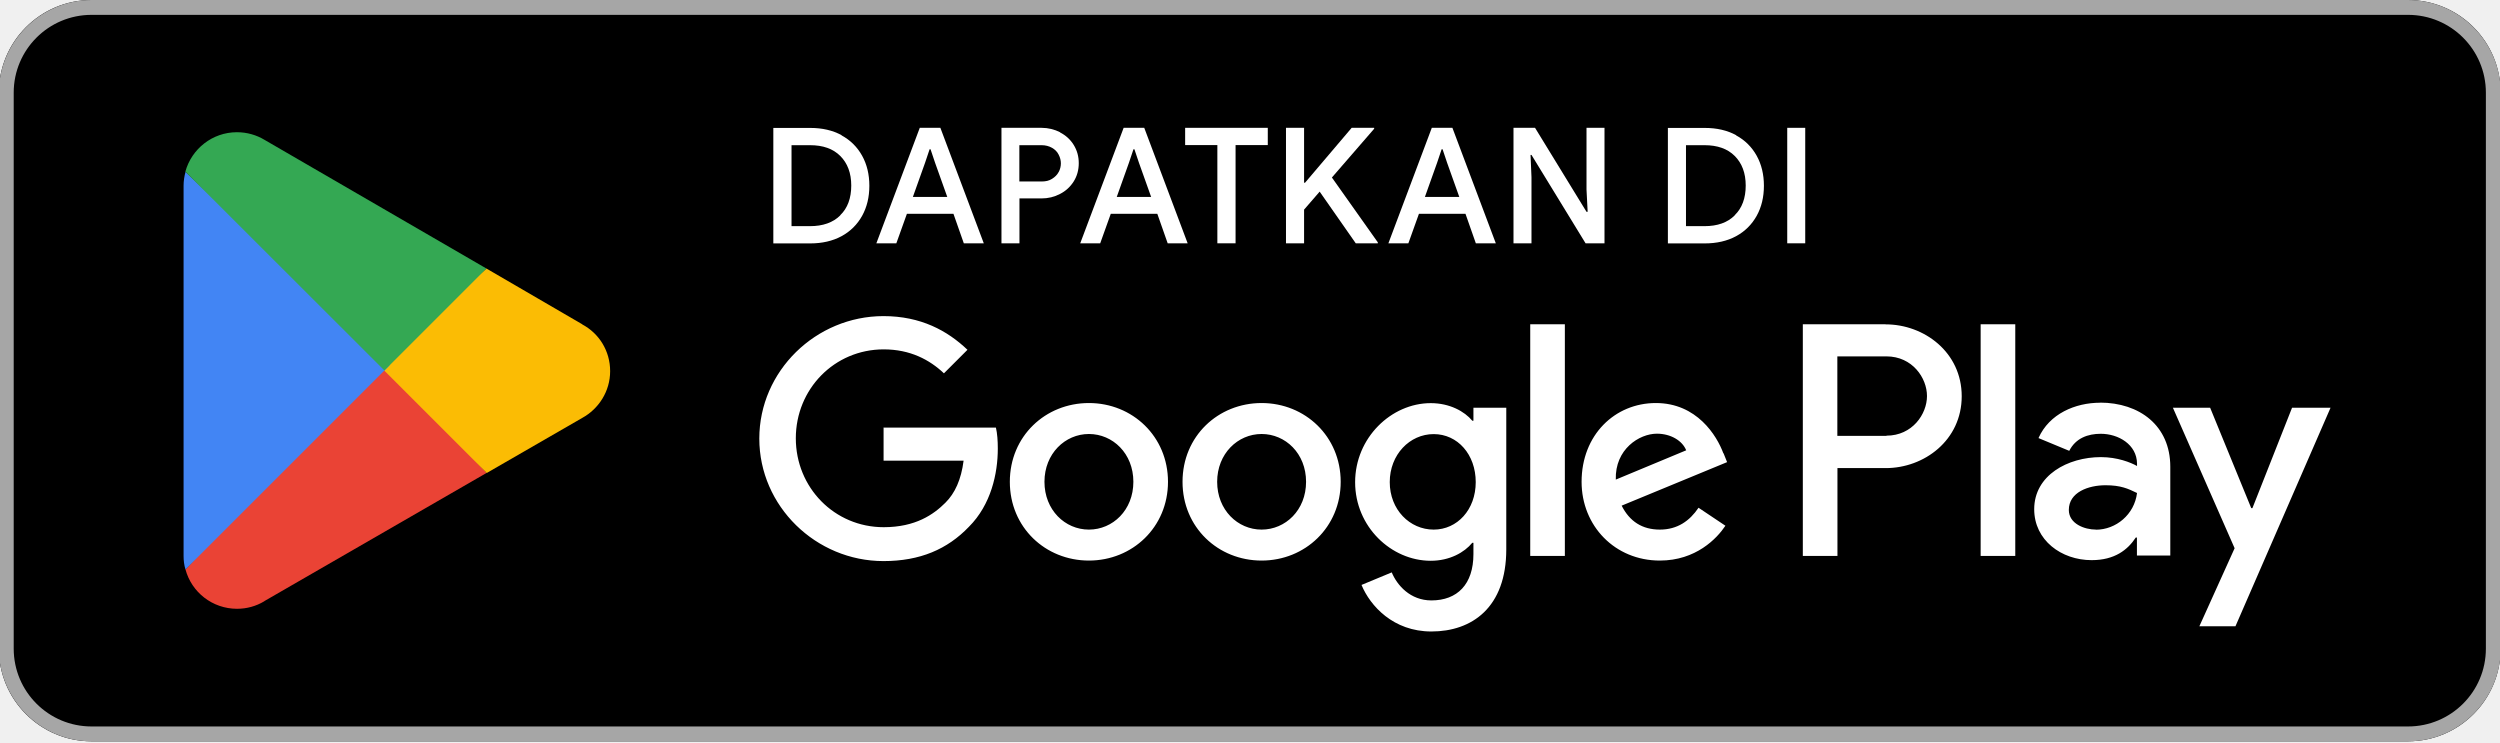
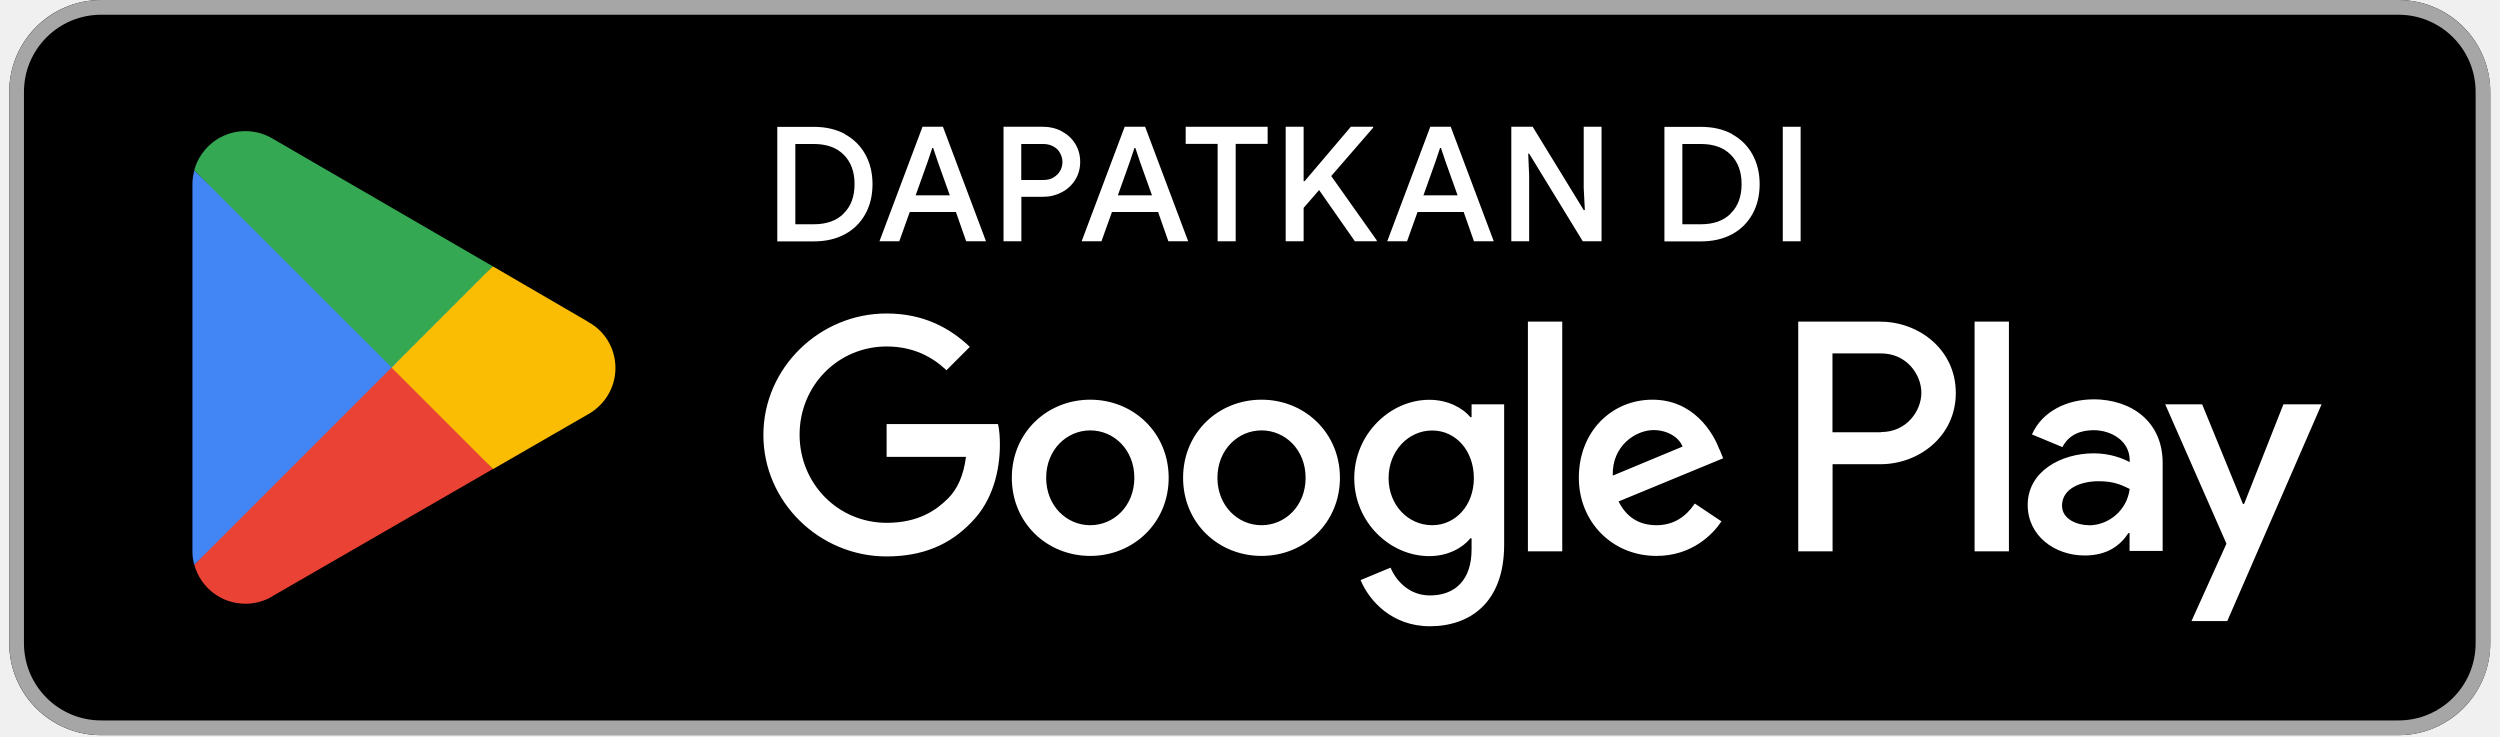
- <svg xmlns="http://www.w3.org/2000/svg" id="artwork" version="1.1" viewBox="0 0 239 71">
+ <svg xmlns="http://www.w3.org/2000/svg" id="artwork" version="1.1" viewBox="-1 0 241 71">
  <defs>
    <style>
      .st0 {
        fill: #4285f4;
      }

      .st1 {
        fill: #a6a6a6;
      }

      .st2 {
        fill: #34a853;
      }

      .st3 {
        fill: #fbbc04;
      }

      .st4 {
        fill: #fff;
      }

      .st5 {
        fill: #ea4335;
      }
    </style>
  </defs>
  <g>
    <rect x="-.11" y="0" width="239.17" height="70.87" rx="8.86" ry="8.86" />
    <path class="st1" d="M230.21,1.42c4.11,0,7.44,3.33,7.44,7.44v53.15c0,4.11-3.33,7.44-7.44,7.44H8.75c-4.11,0-7.44-3.33-7.44-7.44V8.86C1.31,4.75,4.64,1.42,8.75,1.42h221.46M230.21,0H8.75C3.88,0-.11,3.99-.11,8.86v53.15c0,4.87,3.99,8.86,8.86,8.86h221.46c4.87,0,8.86-3.99,8.86-8.86V8.86C239.07,3.99,235.08,0,230.21,0h0Z" />
    <path class="st4" d="M120.61,38.53c-4.16,0-7.56,3.17-7.56,7.53s3.4,7.53,7.56,7.53,7.56-3.19,7.56-7.53-3.4-7.53-7.56-7.53ZM120.61,50.63c-2.29,0-4.25-1.88-4.25-4.57s1.97-4.57,4.25-4.57,4.25,1.86,4.25,4.57-1.97,4.57-4.25,4.57ZM104.1,38.53c-4.16,0-7.56,3.17-7.56,7.53s3.4,7.53,7.56,7.53,7.56-3.19,7.56-7.53-3.4-7.53-7.56-7.53ZM104.1,50.63c-2.29,0-4.25-1.88-4.25-4.57s1.97-4.57,4.25-4.57,4.25,1.86,4.25,4.57-1.97,4.57-4.25,4.57ZM84.47,40.85v3.19h7.65c-.23,1.81-.83,3.12-1.74,4.02-1.12,1.12-2.85,2.34-5.9,2.34-4.71,0-8.4-3.79-8.4-8.5s3.69-8.5,8.4-8.5c2.53,0,4.39.99,5.76,2.29l2.25-2.25c-1.91-1.82-4.45-3.22-8.03-3.22-6.45,0-11.87,5.24-11.87,11.71s5.42,11.71,11.87,11.71c3.49,0,6.11-1.13,8.17-3.28,2.11-2.11,2.76-5.08,2.76-7.48,0-.74-.05-1.44-.18-2h-10.75v-.02ZM164.75,43.33c-.62-1.68-2.53-4.8-6.45-4.8s-7.1,3.05-7.1,7.53c0,4.22,3.19,7.53,7.48,7.53,3.45,0,5.46-2.11,6.27-3.33l-2.57-1.72c-.85,1.26-2.02,2.09-3.7,2.09s-2.89-.78-3.65-2.29l10.08-4.16-.34-.85s-.02,0-.02,0ZM154.47,45.85c-.09-2.91,2.25-4.39,3.93-4.39,1.31,0,2.43.66,2.8,1.59l-6.73,2.8ZM146.29,53.15h3.31v-22.15h-3.31v22.15ZM140.86,40.22h-.11c-.74-.89-2.16-1.68-3.97-1.68-3.77,0-7.23,3.31-7.23,7.56s3.45,7.51,7.23,7.51c1.81,0,3.22-.8,3.97-1.72h.11v1.08c0,2.89-1.54,4.43-4.02,4.43-2.02,0-3.28-1.45-3.79-2.68l-2.89,1.2c.83,2,3.03,4.45,6.68,4.45,3.88,0,7.16-2.29,7.16-7.85v-13.54h-3.14s0,1.22,0,1.22ZM137.06,50.63c-2.29,0-4.2-1.91-4.2-4.54s1.91-4.59,4.2-4.59,4.02,1.95,4.02,4.59-1.77,4.54-4.02,4.54ZM180.27,31h-7.92v22.15h3.31v-8.4h4.62c3.67,0,7.26-2.66,7.26-6.87s-3.6-6.87-7.26-6.87h-.02ZM180.34,41.67h-4.69v-7.6h4.69c2.48,0,3.88,2.06,3.88,3.79s-1.4,3.79-3.88,3.79h0v.02ZM200.78,38.5c-2.39,0-4.87,1.06-5.9,3.38l2.94,1.22c.62-1.22,1.79-1.63,3.01-1.63,1.7,0,3.45,1.03,3.47,2.85v.23c-.6-.34-1.88-.85-3.45-.85-3.17,0-6.38,1.74-6.38,4.98,0,2.96,2.59,4.87,5.49,4.87,2.21,0,3.45-.99,4.22-2.16h.11v1.72h3.19v-8.49c0-3.93-2.94-6.13-6.73-6.13h.04ZM200.37,50.63c-1.08,0-2.59-.55-2.59-1.88,0-1.7,1.88-2.36,3.51-2.36,1.45,0,2.14.32,3.01.74-.25,2.06-2.02,3.51-3.93,3.51h0v-.02ZM219.12,38.98l-3.79,9.6h-.11l-3.93-9.6h-3.56l5.9,13.43-3.37,7.46h3.45l9.09-20.89s-3.69,0-3.69,0ZM189.35,53.15h3.31v-22.15h-3.31v22.15Z" />
    <g>
      <path class="st5" d="M36.6,34.41l-18.87,20.02h0c.58,2.18,2.57,3.77,4.93,3.77.94,0,1.82-.25,2.59-.71l.05-.04,21.22-12.24-9.94-10.82h.02v.02Z" />
      <path class="st3" d="M55.68,31h-.02l-9.16-5.33-10.33,9.19,10.36,10.36,9.12-5.26c1.59-.87,2.68-2.55,2.68-4.48s-1.06-3.61-2.66-4.46h0v-.02Z" />
      <path class="st0" d="M17.73,16.44c-.11.43-.18.85-.18,1.31v35.38c0,.46.05.89.18,1.31l19.51-19.51s-19.51-18.5-19.51-18.5Z" />
      <path class="st2" d="M36.74,35.43l9.76-9.76-21.21-12.3c-.76-.46-1.67-.73-2.64-.73-2.36,0-4.34,1.61-4.93,3.77h0l19.01,18.99h0v.02Z" />
    </g>
  </g>
  <g>
    <path class="st4" d="M80.45,12.92c-.85-.46-1.84-.69-2.99-.69h-3.53v11.04h3.53c1.13,0,2.14-.23,2.99-.69s1.51-1.12,1.97-1.95c.46-.83.69-1.79.69-2.87s-.23-2.04-.69-2.87c-.46-.83-1.12-1.49-1.97-1.95v-.02ZM80.33,20.59c-.69.69-1.67,1.03-2.89,1.03h-1.77v-7.74h1.77c1.24,0,2.2.34,2.89,1.03s1.05,1.63,1.05,2.83-.35,2.16-1.05,2.83v.02Z" />
    <path class="st4" d="M87.93,12.22l-4.15,11.04h1.91l1.01-2.82h4.45l.99,2.82h1.91l-4.15-11.04h-1.98ZM87.27,18.83l1.17-3.28.43-1.28h.09l.43,1.28,1.17,3.28h-3.3.02Z" />
    <path class="st4" d="M101.36,12.65c-.55-.28-1.15-.43-1.79-.43h-3.83v11.04h1.72v-4.29h2.09c.66,0,1.24-.14,1.79-.43.55-.28.99-.69,1.31-1.2s.48-1.1.48-1.74-.16-1.22-.48-1.74-.76-.92-1.31-1.2l.02-.02ZM101.21,16.44c-.14.27-.35.48-.64.66-.28.18-.6.25-.99.25h-2.13v-3.47h2.13c.37,0,.71.09.99.25s.5.37.64.66c.14.27.21.55.21.83s-.07.57-.21.83Z" />
    <path class="st4" d="M107.42,12.22l-4.15,11.04h1.91l1.01-2.82h4.45l.99,2.82h1.91l-4.15-11.04h-1.98ZM106.76,18.83l1.17-3.28.43-1.28h.09l.43,1.28,1.17,3.28h-3.3.02Z" />
    <polygon class="st4" points="113.3 13.87 116.38 13.87 116.38 23.26 118.12 23.26 118.12 13.87 121.2 13.87 121.2 12.22 113.3 12.22 113.3 13.87" />
    <polygon class="st4" points="131.37 12.31 131.37 12.22 129.22 12.22 124.76 17.47 124.67 17.47 124.67 12.22 122.94 12.22 122.94 23.26 124.67 23.26 124.67 20.04 126.16 18.32 129.61 23.26 131.72 23.26 131.72 23.17 127.33 16.97 131.37 12.31" />
    <path class="st4" d="M136.88,12.22l-4.15,11.04h1.91l1.01-2.82h4.45l.99,2.82h1.91l-4.15-11.04h-1.98ZM136.22,18.83l1.17-3.28.43-1.28h.09l.43,1.28,1.17,3.28h-3.3.02Z" />
    <polygon class="st4" points="151.67 18.12 151.78 20.25 151.67 20.25 146.75 12.22 144.69 12.22 144.69 23.26 146.41 23.26 146.41 16.94 146.32 14.81 146.41 14.81 151.58 23.26 153.39 23.26 153.39 12.22 151.67 12.22 151.67 18.12" />
    <path class="st4" d="M165.97,12.92c-.85-.46-1.84-.69-2.99-.69h-3.53v11.04h3.53c1.13,0,2.14-.23,2.99-.69s1.51-1.12,1.97-1.95.69-1.79.69-2.87-.23-2.04-.69-2.87-1.12-1.49-1.97-1.95v-.02ZM165.84,20.59c-.69.69-1.65,1.03-2.89,1.03h-1.77v-7.74h1.77c1.24,0,2.2.34,2.89,1.03s1.05,1.63,1.05,2.83-.35,2.16-1.05,2.83v.02Z" />
    <rect class="st4" x="170.86" y="12.22" width="1.72" height="11.04" />
  </g>
</svg>
